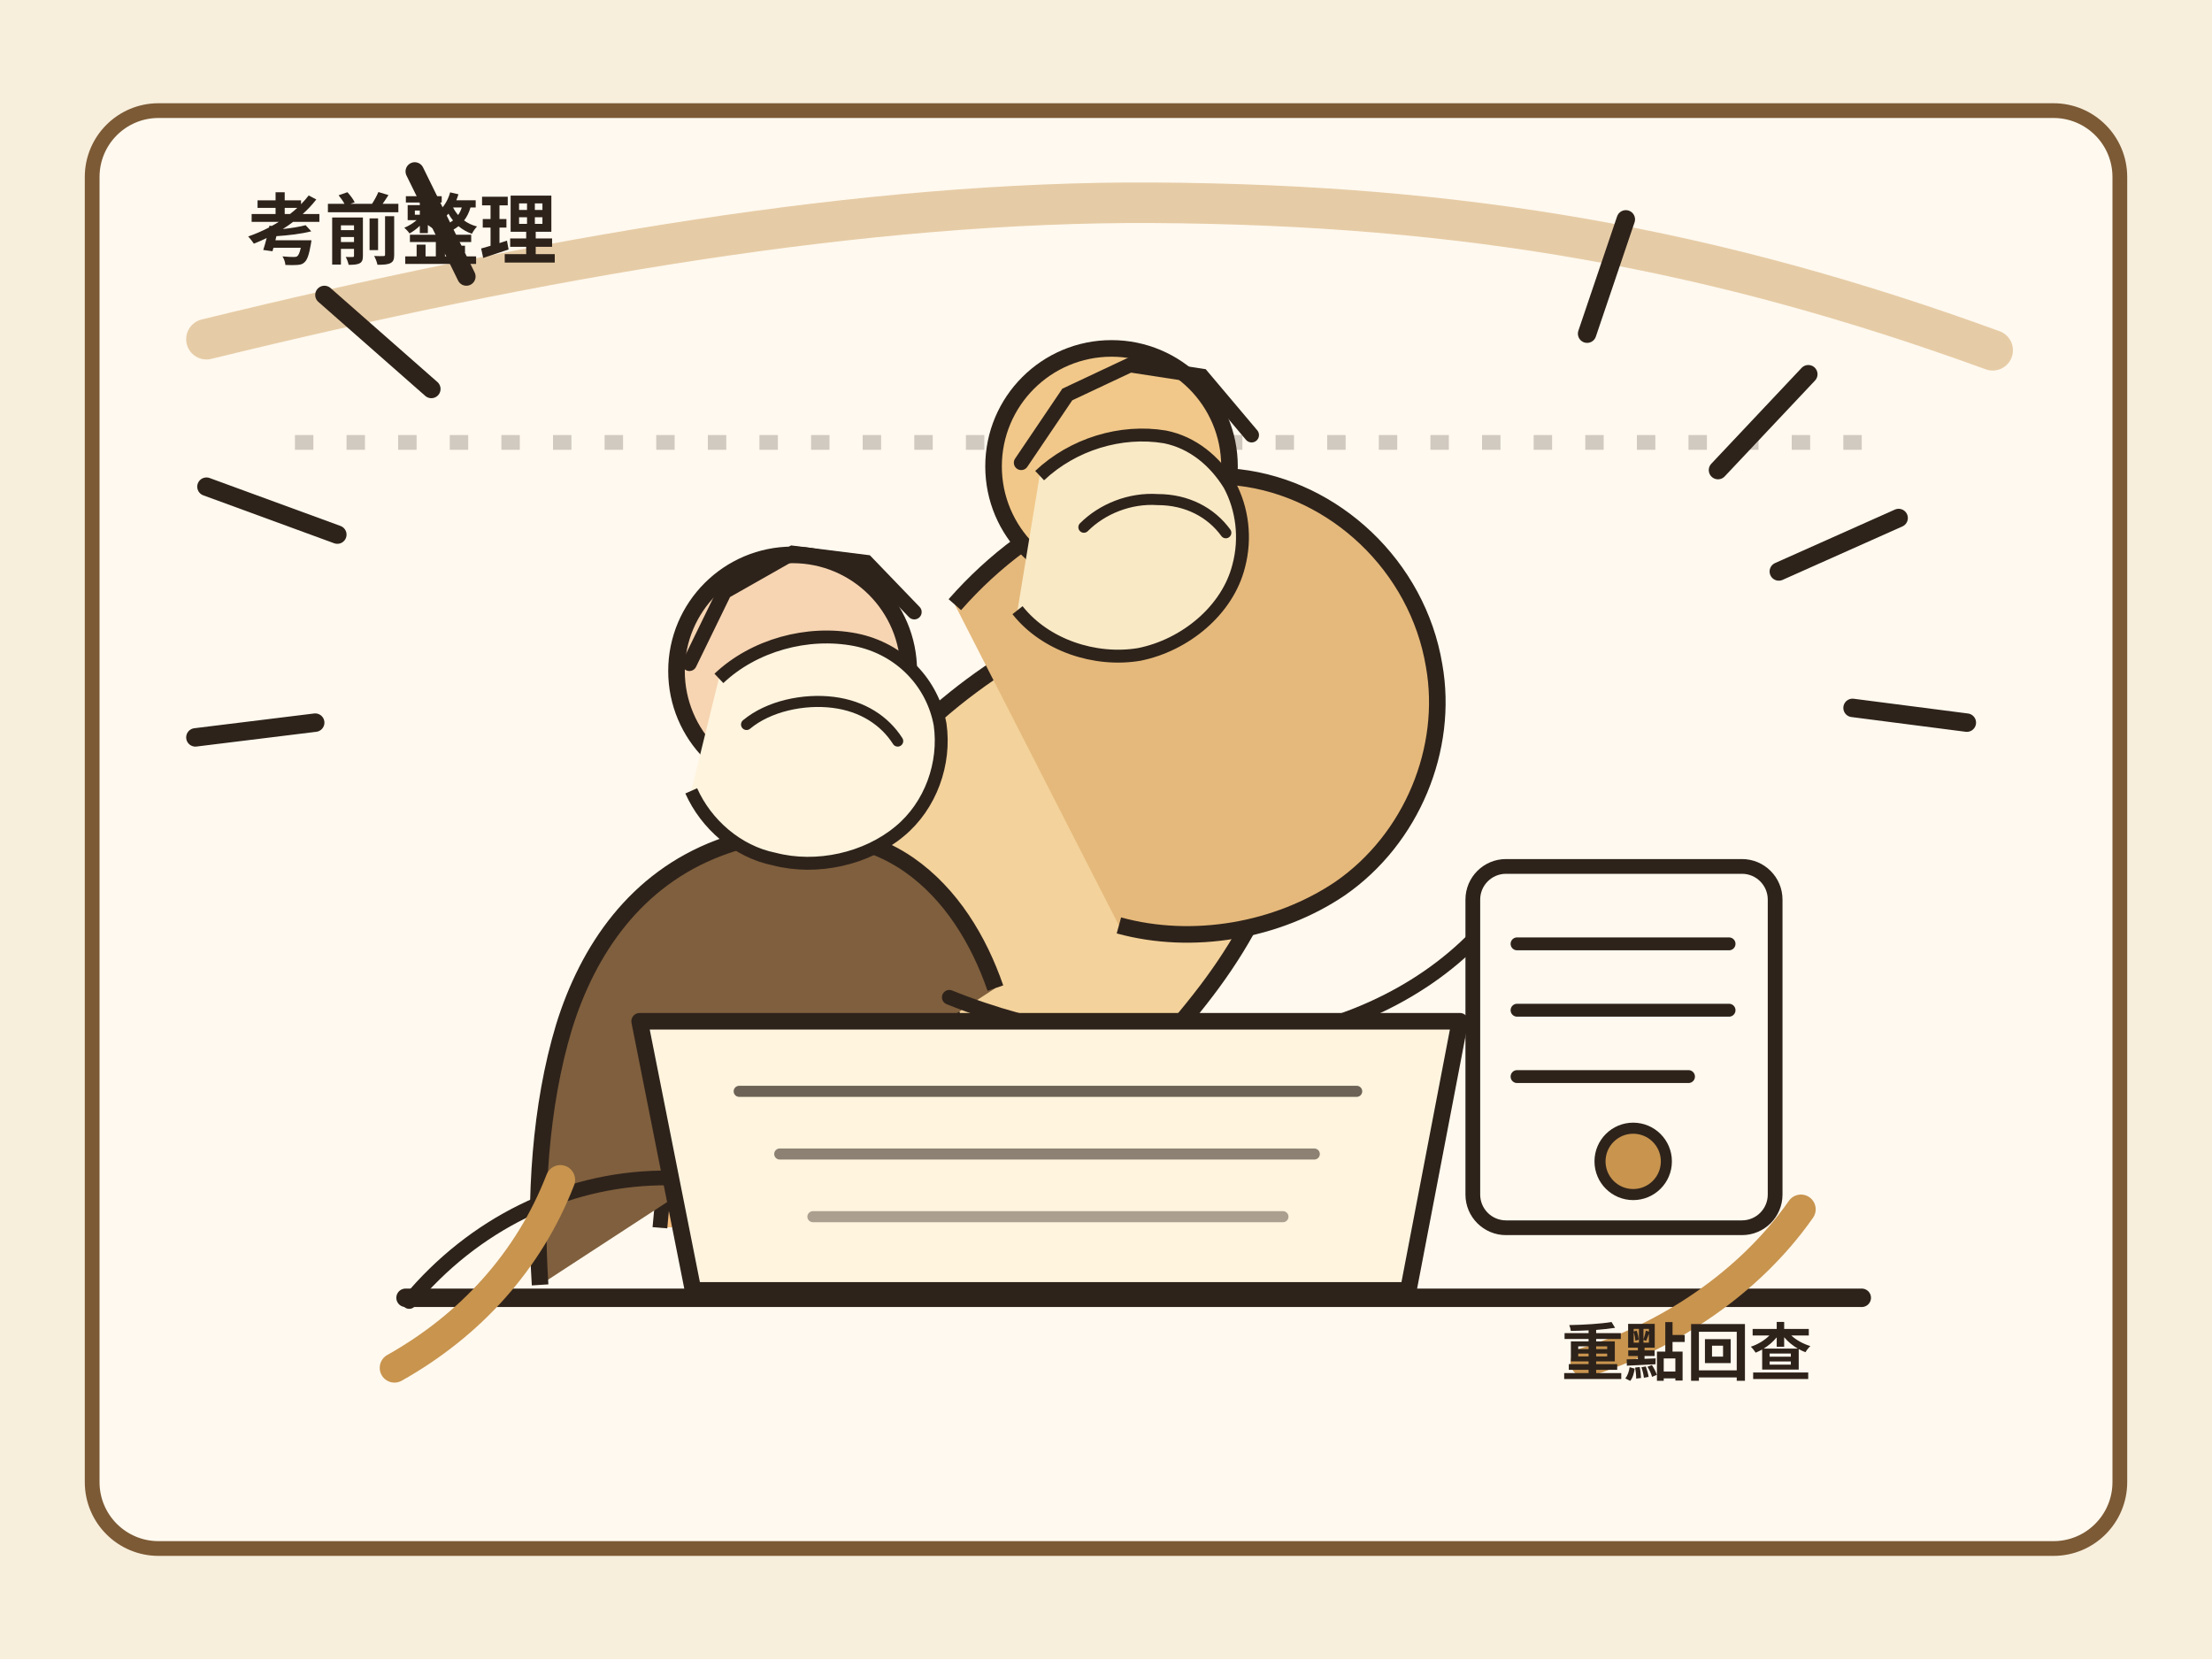
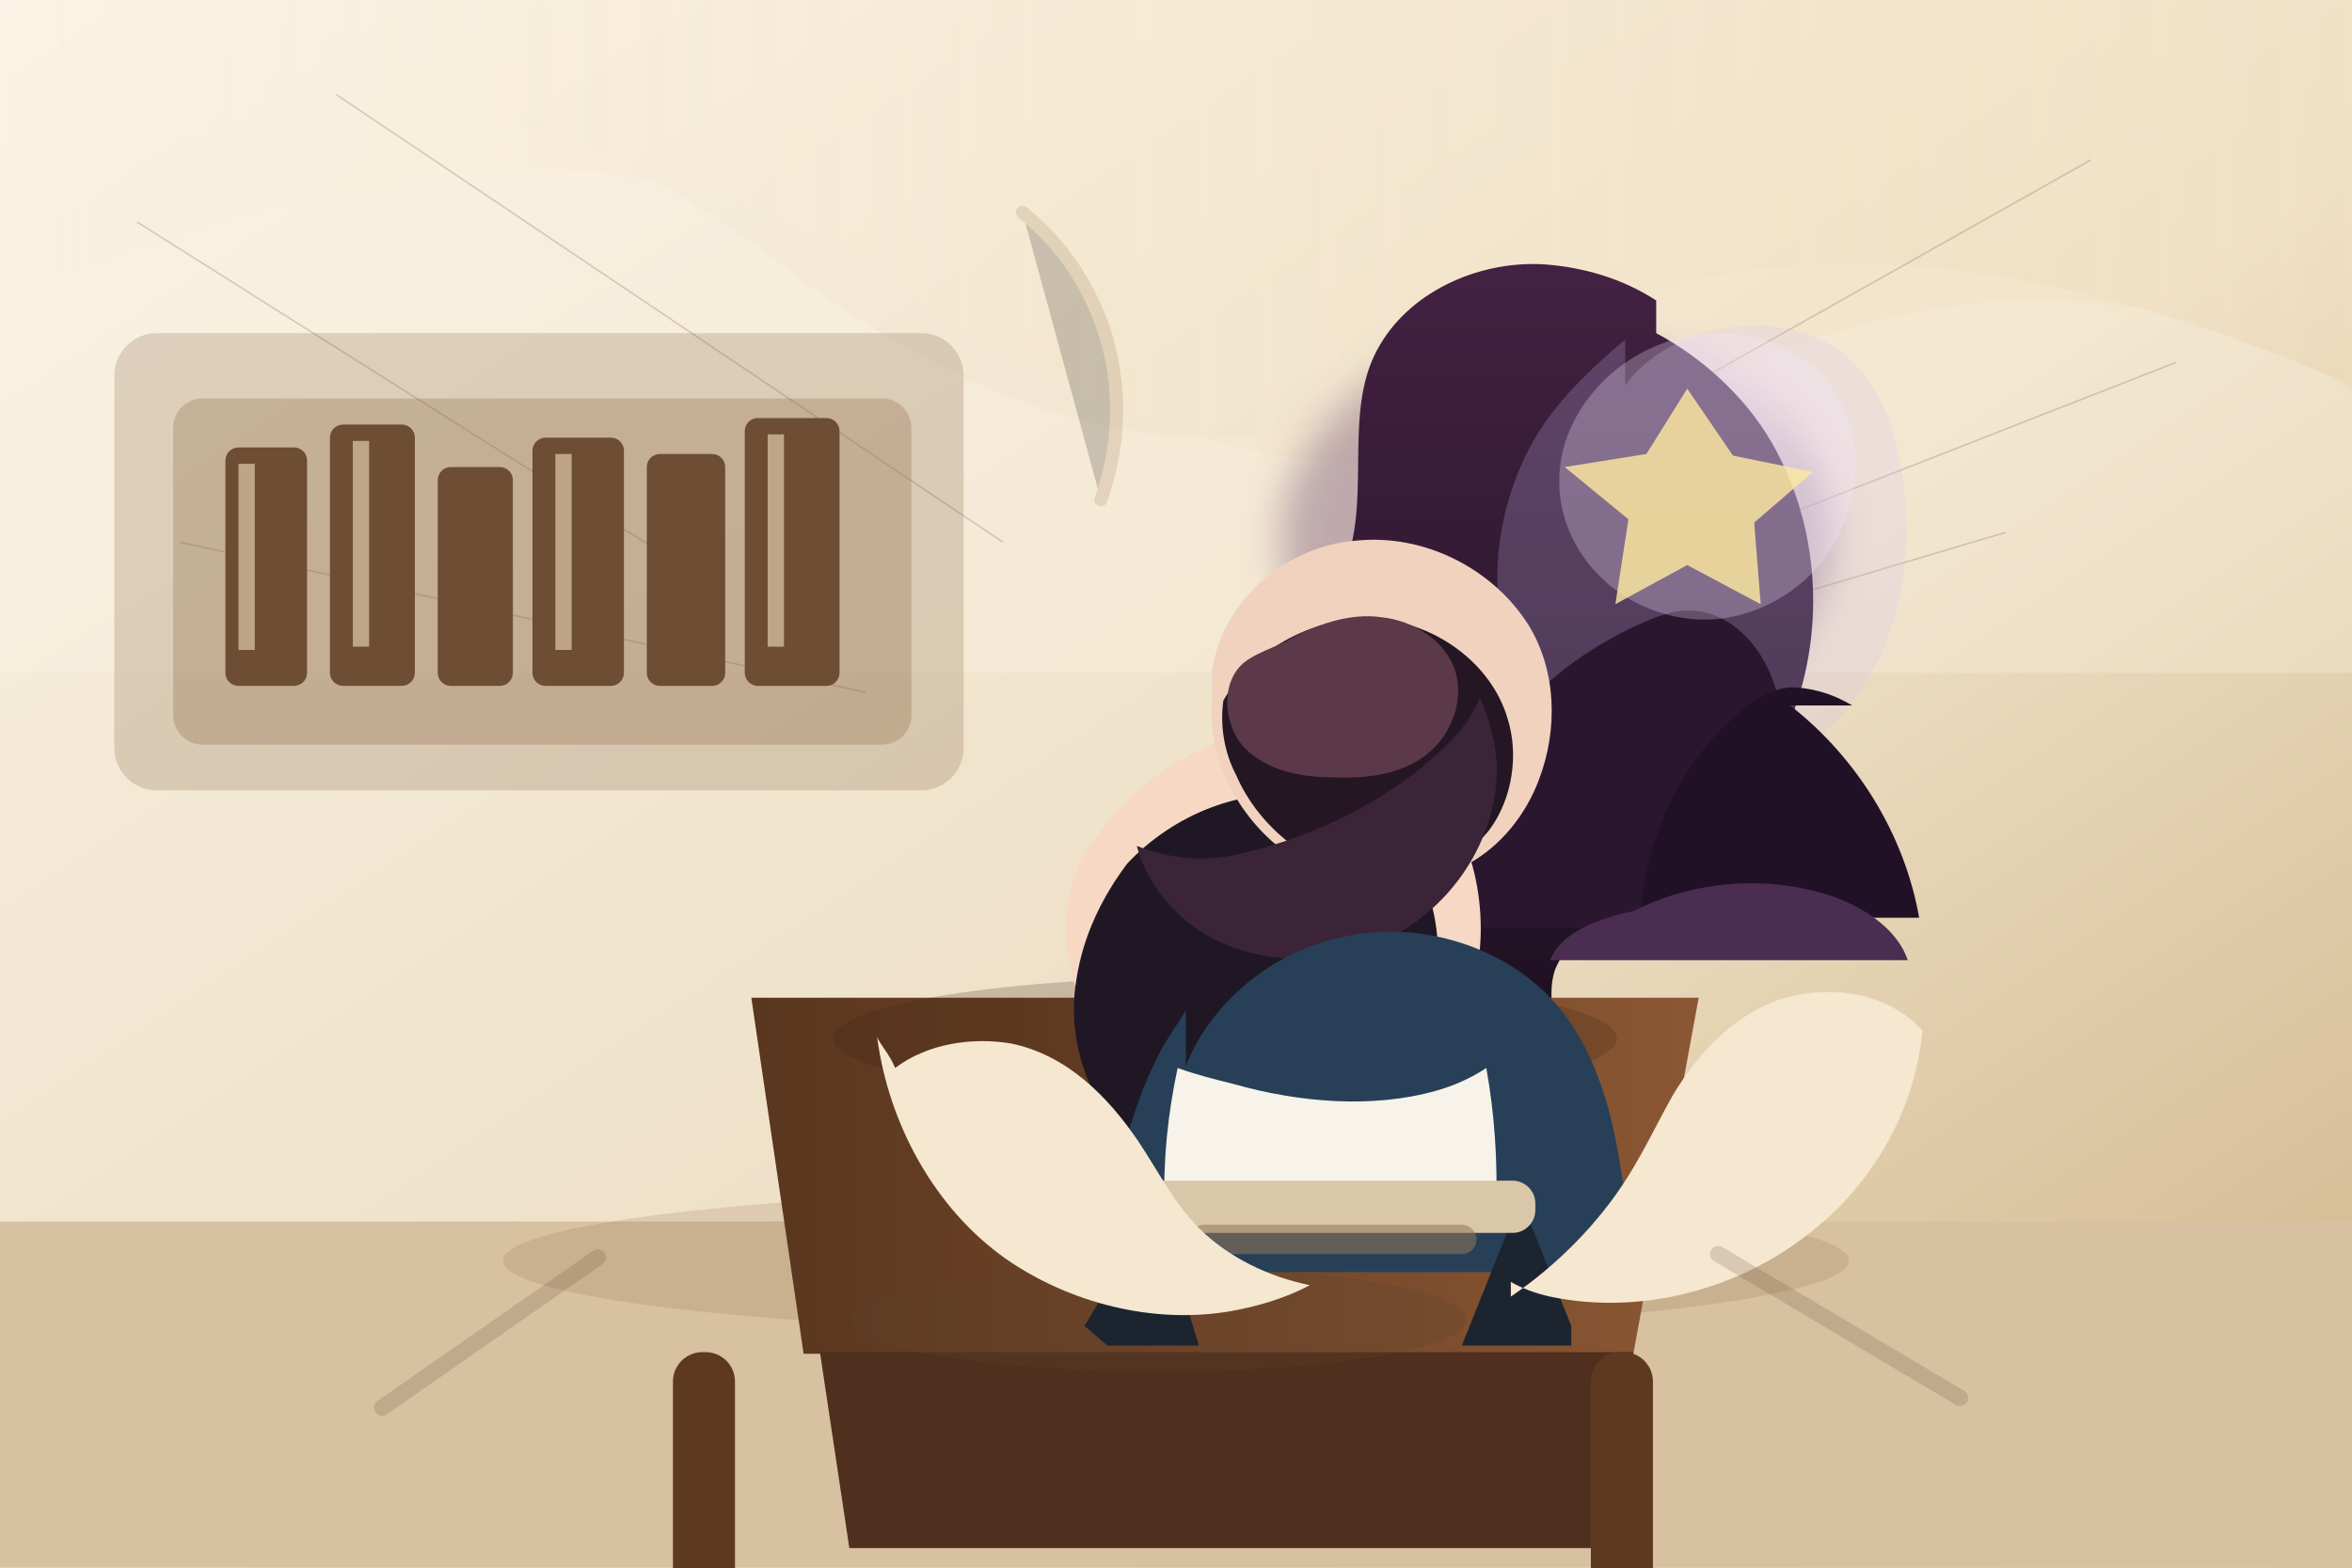
- <svg xmlns="http://www.w3.org/2000/svg" width="1200" height="900" viewBox="0 0 1200 900" fill="none">
-   <rect width="1200" height="900" fill="#F7EEDC" />
-   <rect x="50" y="60" width="1100" height="780" rx="36" fill="#FFF9EF" stroke="#7C5A35" stroke-width="8" />
-   <path d="M112 184C292 140 469 109 626 110C794 111 930 135 1081 190" stroke="#C8944E" stroke-width="22" stroke-linecap="round" opacity="0.45" />
-   <path d="M160 240L1018 240" stroke="#2E231B" stroke-width="8" stroke-dasharray="10 18" opacity="0.22" />
-   <path d="M220 704H1010" stroke="#2E231B" stroke-width="10" stroke-linecap="round" />
-   <path d="M424 505C455 439 495 393 546 359C569 344 602 333 629 339C658 345 678 365 690 391C712 438 688 495 651 542C612 592 561 633 501 654" fill="#F3D29B" />
-   <path d="M422 507C453 439 494 392 546 359C569 344 602 333 629 339C658 345 678 365 690 391C712 438 688 495 651 542C612 592 561 633 501 654" stroke="#2E231B" stroke-width="9" stroke-linejoin="round" />
-   <path d="M358 666C362 617 374 574 405 541C421 524 442 509 466 509C489 510 508 526 516 548C529 584 514 626 495 660" fill="#F4BC7B" />
-   <path d="M358 666C362 617 374 574 405 541C421 524 442 509 466 509C489 510 508 526 516 548C529 584 514 626 495 660" stroke="#2E231B" stroke-width="8" stroke-linejoin="round" />
-   <path d="M518 328C561 279 620 254 672 259C724 265 769 307 778 361C786 406 766 455 727 482C693 505 647 513 607 502" fill="#E5B97B" />
-   <path d="M518 328C561 279 620 254 672 259C724 265 769 307 778 361C786 406 766 455 727 482C693 505 647 513 607 502" stroke="#2E231B" stroke-width="9" stroke-linejoin="round" />
-   <circle cx="603" cy="253" r="64" fill="#F1C889" stroke="#2E231B" stroke-width="9" />
-   <path d="M564 258C582 241 608 233 632 237C647 240 659 250 667 263C674 276 676 292 672 307C666 331 643 350 618 355C594 359 567 350 552 331" fill="#F9E9C5" />
-   <path d="M564 258C582 241 608 233 632 237C647 240 659 250 667 263C674 276 676 292 672 307C666 331 643 350 618 355C594 359 567 350 552 331" stroke="#2E231B" stroke-width="7" stroke-linejoin="round" />
-   <path d="M554 251L579 214L613 198L652 204L679 236" stroke="#2E231B" stroke-width="8" stroke-linecap="round" />
-   <path d="M588 286C598 276 613 270 628 271C644 271 657 278 665 289" stroke="#2E231B" stroke-width="6" stroke-linecap="round" />
-   <path d="M293 697C290 650 293 600 306 557C319 515 345 477 390 460C424 447 464 449 493 469C516 485 531 510 540 536" fill="#7F5F3D" />
-   <path d="M293 697C290 650 293 600 306 557C319 515 345 477 390 460C424 447 464 449 493 469C516 485 531 510 540 536" stroke="#2E231B" stroke-width="9" stroke-linejoin="round" />
-   <circle cx="430" cy="364" r="63" fill="#F7D5B2" stroke="#2E231B" stroke-width="9" />
-   <path d="M390 368C409 350 438 342 464 347C489 352 506 371 510 393C513 414 505 437 488 451C470 466 443 472 420 466C400 462 383 447 375 429" fill="#FFF4DE" />
-   <path d="M390 368C409 350 438 342 464 347C489 352 506 371 510 393C513 414 505 437 488 451C470 466 443 472 420 466C400 462 383 447 375 429" stroke="#2E231B" stroke-width="7" stroke-linejoin="round" />
-   <path d="M374 360L393 321L430 300L470 305L496 332" stroke="#2E231B" stroke-width="8" stroke-linecap="round" />
-   <path d="M405 393C417 383 436 379 452 381C468 383 480 391 487 402" stroke="#2E231B" stroke-width="6" stroke-linecap="round" />
-   <path d="M515 541C562 560 619 570 678 565C724 560 769 541 801 508" stroke="#2E231B" stroke-width="8" stroke-linecap="round" />
-   <path d="M222 706C257 664 306 640 358 639C404 639 447 657 476 688" stroke="#2E231B" stroke-width="8" stroke-linecap="round" />
-   <path d="M347 554L792 554L764 700H376L347 554Z" fill="#FFF4DE" stroke="#2E231B" stroke-width="9" stroke-linejoin="round" />
-   <path d="M401 592H736" stroke="#2E231B" stroke-width="6" stroke-linecap="round" opacity="0.7" />
-   <path d="M423 626H713" stroke="#2E231B" stroke-width="6" stroke-linecap="round" opacity="0.55" />
-   <path d="M441 660H696" stroke="#2E231B" stroke-width="6" stroke-linecap="round" opacity="0.4" />
-   <rect x="799" y="470" width="164" height="196" rx="18" fill="#FFF9EF" stroke="#2E231B" stroke-width="8" />
-   <path d="M823 512H938" stroke="#2E231B" stroke-width="7" stroke-linecap="round" />
-   <path d="M823 548H938" stroke="#2E231B" stroke-width="7" stroke-linecap="round" />
-   <path d="M823 584H916" stroke="#2E231B" stroke-width="7" stroke-linecap="round" />
-   <circle cx="886" cy="630" r="18" fill="#C8944E" stroke="#2E231B" stroke-width="6" />
-   <path d="M932 255L981 203" stroke="#2E231B" stroke-width="10" stroke-linecap="round" />
-   <path d="M965 310L1030 281" stroke="#2E231B" stroke-width="10" stroke-linecap="round" />
-   <path d="M1005 384L1067 392" stroke="#2E231B" stroke-width="10" stroke-linecap="round" />
-   <path d="M861 181L882 119" stroke="#2E231B" stroke-width="10" stroke-linecap="round" />
-   <path d="M234 211L176 160" stroke="#2E231B" stroke-width="10" stroke-linecap="round" />
-   <path d="M183 290L112 264" stroke="#2E231B" stroke-width="10" stroke-linecap="round" />
-   <path d="M171 392L106 400" stroke="#2E231B" stroke-width="10" stroke-linecap="round" />
-   <path d="M253 150L225 93" stroke="#2E231B" stroke-width="10" stroke-linecap="round" />
-   <path d="M860 739C905 725 949 696 977 656" stroke="#C8944E" stroke-width="16" stroke-linecap="round" />
-   <path d="M214 742C255 719 287 684 304 640" stroke="#C8944E" stroke-width="16" stroke-linecap="round" />
-   <text x="134" y="140" fill="#2E231B" font-family="'Noto Sans TC', sans-serif" font-size="42" font-weight="800">考前整理</text>
-   <text x="847" y="746" fill="#2E231B" font-family="'Noto Sans TC', sans-serif" font-size="34" font-weight="800">重點回查</text>
+ <svg xmlns="http://www.w3.org/2000/svg" viewBox="0 0 1440 960" role="img" aria-labelledby="title desc">
+   <defs>
+     <linearGradient id="bg" x1="0" x2="1" y1="0" y2="1">
+       <stop offset="0" stop-color="#f8f1e3" />
+       <stop offset="0.55" stop-color="#efe1c8" />
+       <stop offset="1" stop-color="#cfb387" />
+     </linearGradient>
+     <linearGradient id="light" x1="0" x2="1">
+       <stop offset="0" stop-color="#fff7e8" stop-opacity="0.95" />
+       <stop offset="1" stop-color="#f7d9a4" stop-opacity="0.35" />
+     </linearGradient>
+     <linearGradient id="desk" x1="0" x2="1">
+       <stop offset="0" stop-color="#59361f" />
+       <stop offset="1" stop-color="#8b5733" />
+     </linearGradient>
+     <linearGradient id="stand" x1="0" x2="0" y1="0" y2="1">
+       <stop offset="0" stop-color="#432142" />
+       <stop offset="1" stop-color="#160d1b" />
+     </linearGradient>
+     <filter id="soft" x="-20%" y="-20%" width="140%" height="140%">
+       <feGaussianBlur stdDeviation="12" />
+     </filter>
+   </defs>
+   <rect width="1440" height="960" fill="url(#bg)" />
+   <g opacity="0.26">
+     <path d="M0 150c160-120 318-110 470 6s287 146 424 70 298-98 546 10v176H0z" fill="#fff7e7" />
+     <path d="M0 0h1440v240c-117-75-251-74-403-3-160 75-288 60-454-39C432 83 297 68 0 183z" fill="url(#light)" />
+   </g>
+   <g stroke="#4e3725" stroke-opacity="0.2">
+     <path d="M84 136l336 212" />
+     <path d="M206 58l408 274" />
+     <path d="M1280 98L882 322" />
+     <path d="M1332 222l-332 130" />
+     <path d="M110 332l420 92" />
+     <path d="M1228 326l-350 104" />
+   </g>
+   <g opacity="0.4" filter="url(#soft)">
+     <ellipse cx="952" cy="330" rx="168" ry="126" fill="#6d4870" />
+     <ellipse cx="976" cy="290" rx="110" ry="84" fill="#baa0d0" />
+   </g>
+   <g transform="translate(850 118)">
+     <path d="M164 86c30 16 58 42 74 73 26 49 30 112 7 167-17 42-48 78-86 103-21 13-48 24-57 47-6 18 3 38-2 56-10 37-50 63-88 66-58 5-115-38-136-92-11-30-12-63-6-95 8-40 28-76 52-109 19-25 44-48 53-78 14-42-3-93 20-131 20-34 63-52 102-49 24 2 47 9 67 22z" fill="url(#stand)" />
+     <path d="M145 118c25-35 87-49 127-24 26 16 37 46 42 75 9 51 0 108-34 148-22 27-57 45-92 46-40 1-79-20-101-53-31-48-25-119 8-168 14-20 31-36 50-52z" fill="#d1c1f4" opacity="0.22" />
+     <path d="M74 326c20-27 48-47 78-61 11-5 23-10 35-9 18 1 33 14 42 29s12 33 15 50c8 38 20 76 22 115H44c0-43 8-87 30-124z" fill="#2b1630" />
+     <path d="M246 314c41 32 70 79 79 130H154c4-47 22-92 59-124 10-9 23-18 37-17 13 1 24 5 34 11z" fill="#201126" />
+     <path d="M110 148c15-38 54-63 95-62 30 1 60 17 73 44 15 31 8 72-15 99-19 22-49 35-78 32-57-6-95-61-75-113z" fill="#f4e7ff" opacity="0.28" />
+     <path d="M183 120l28 41 49 10-36 31 4 50-45-24-44 24 8-52-39-32 50-8z" fill="#fce8a0" opacity="0.82" />
+     <path d="M150 440c35-18 78-22 116-11 21 6 45 20 52 41H99c5-13 21-24 51-30z" fill="#4b2d51" />
+   </g>
+   <g transform="translate(0 72)">
+     <rect x="70" y="132" width="520" height="280" rx="26" fill="#7c5a3d" opacity="0.22" />
+     <rect x="106" y="172" width="452" height="212" rx="18" fill="#8d6947" opacity="0.3" />
+     <g fill="#6d4d34">
+       <rect x="138" y="202" width="50" height="146" rx="8" />
+       <rect x="202" y="188" width="52" height="160" rx="8" />
+       <rect x="268" y="214" width="46" height="134" rx="8" />
+       <rect x="326" y="196" width="56" height="152" rx="8" />
+       <rect x="396" y="206" width="48" height="142" rx="8" />
+       <rect x="456" y="184" width="58" height="164" rx="8" />
+     </g>
+     <g fill="#f3dec1" opacity="0.6">
+       <rect x="146" y="212" width="10" height="114" />
+       <rect x="216" y="198" width="10" height="126" />
+       <rect x="340" y="206" width="10" height="120" />
+       <rect x="470" y="194" width="10" height="130" />
+     </g>
+   </g>
+   <rect x="0" y="748" width="1440" height="212" fill="#d7c1a0" />
+   <ellipse cx="720" cy="772" rx="412" ry="44" fill="#8a6445" opacity="0.18" />
+   <g transform="translate(250 466)">
+     <path d="M210 145h580l-40 218H242z" fill="url(#desk)" />
+     <path d="M252 362h498l-18 120H270z" fill="#4f2f1d" />
+     <rect x="162" y="362" width="38" height="242" rx="18" fill="#5e3922" />
+     <rect x="724" y="362" width="38" height="242" rx="18" fill="#5e3922" />
+     <ellipse cx="500" cy="170" rx="240" ry="38" fill="#3b2214" opacity="0.22" />
+   </g>
+   <g transform="translate(406 320)">
+     <ellipse cx="304" cy="488" rx="188" ry="32" fill="#5d4030" opacity="0.26" />
+     <path d="M263 196c31-48 91-79 148-68 39 8 70 37 82 74 15 44 8 98-23 133-27 31-72 47-113 40-49-8-90-45-105-92-9-29-8-60 11-87z" fill="#f6d8c4" />
+     <path d="M284 209c28-30 71-48 112-41 30 5 58 25 70 53 10 23 10 50 6 75-6 37-25 72-56 93-30 20-72 25-105 9-42-21-66-72-58-118 4-27 16-51 31-71z" fill="#1f1824" />
+     <path d="M336 92c5-43 45-78 89-81 41-4 83 17 105 52 17 28 18 64 6 95-8 21-23 40-43 51-29 16-68 17-97 2-38-19-64-62-60-104z" fill="#f1d2bf" />
+     <path d="M343 109c18-32 58-53 95-50 35 3 69 27 79 61 7 22 3 49-11 68-18 23-52 34-81 28-32-7-61-31-74-61-8-15-10-32-8-46z" fill="#241723" />
+     <path d="M353 203c47-11 94-34 128-68 8-8 15-17 19-28 7 16 12 35 10 53-4 43-33 81-73 98-36 15-83 12-114-12-16-12-28-29-33-48 20 8 42 10 63 5z" fill="#3b2437" />
+     <path d="M381 73c17-10 39-18 59-15 19 2 39 14 45 33 5 16-1 35-13 47-16 16-40 19-62 18-20 0-40-4-54-18-14-15-15-43 2-54 6-4 14-7 23-11z" fill="#5b3949" />
+     <path d="M320 333c15-39 53-70 95-79 42-10 90 2 122 31 30 27 43 69 49 109l11 65H266l13-69c7-19 12-39 21-57 5-12 13-23 20-34z" fill="#274058" />
+     <path d="M258 492l44-74 26 86h-56z" fill="#1c2430" />
+     <path d="M556 492l-31-78-36 90h67z" fill="#1c2430" />
+     <path d="M350 344c39 11 84 15 123 4 11-3 22-8 31-14 5 28 7 57 6 85H307c-1-28 2-57 8-85 11 4 23 7 35 10z" fill="#f7f2ea" />
+     <rect x="286" y="403" width="248" height="32" rx="14" fill="#dac7aa" />
+     <rect x="322" y="430" width="176" height="18" rx="9" fill="#8f7656" opacity="0.55" />
+     <g>
+       <path d="M142 334c20-15 47-19 71-15 34 7 59 32 78 60 12 18 22 38 37 53 18 18 43 30 68 35-15 8-32 13-49 16-47 8-98-5-137-32-44-31-72-83-79-136 2 5 8 11 11 19z" fill="#f5e7d0" />
+       <path d="M519 474c28-19 54-45 72-74 10-16 18-33 27-49 16-27 39-51 69-60 29-8 63-3 84 20-4 46-28 90-64 120-45 38-107 55-164 43-9-2-17-5-24-9z" fill="#f5e7d0" />
+     </g>
+   </g>
+   <g opacity="0.18">
+     <path d="M234 862l132-92" stroke="#5c402d" stroke-width="10" stroke-linecap="round" />
+     <path d="M1200 856l-148-88" stroke="#5c402d" stroke-width="10" stroke-linecap="round" />
+     <path d="M626 130c52 42 71 112 48 176" stroke="#8f6b48" stroke-width="8" stroke-linecap="round" />
+   </g>
</svg>
